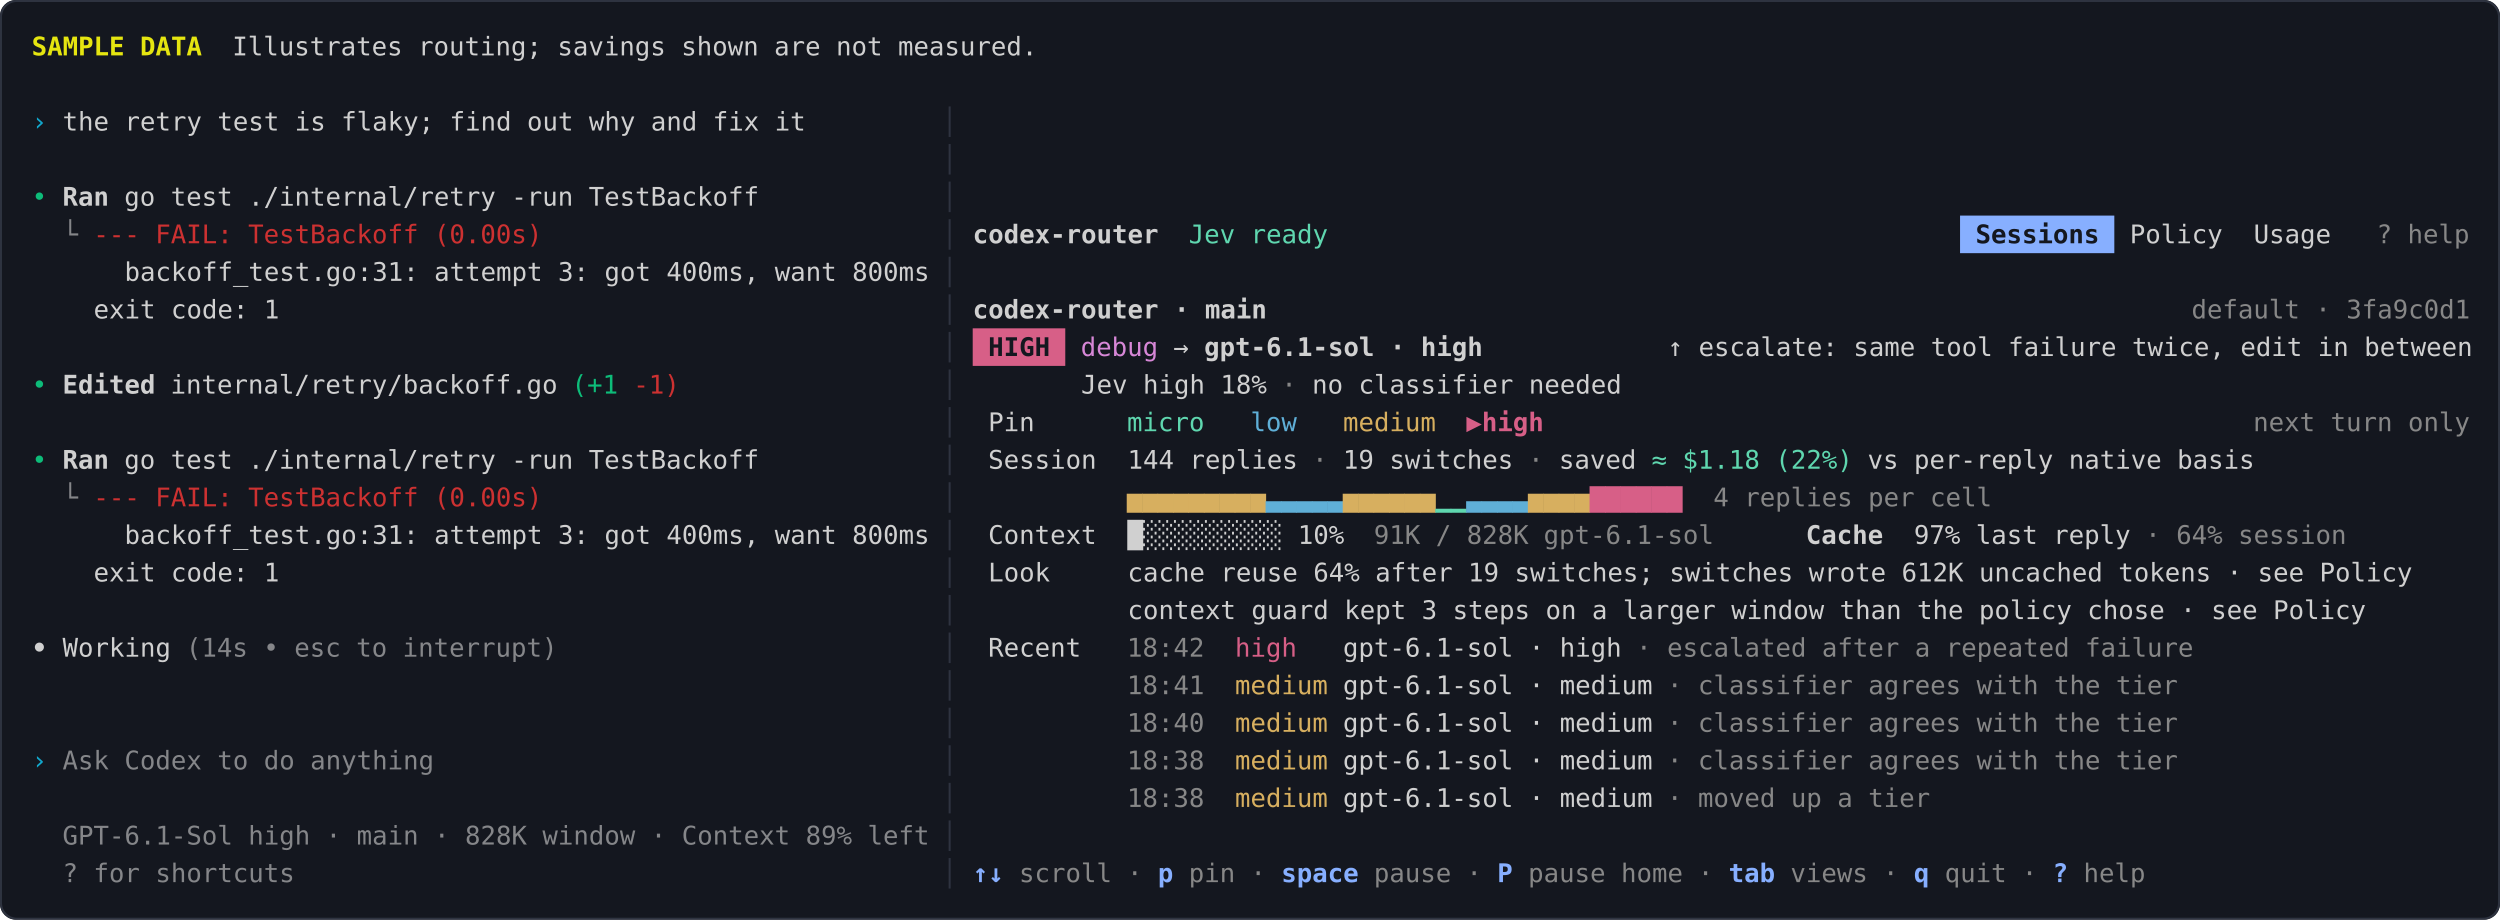
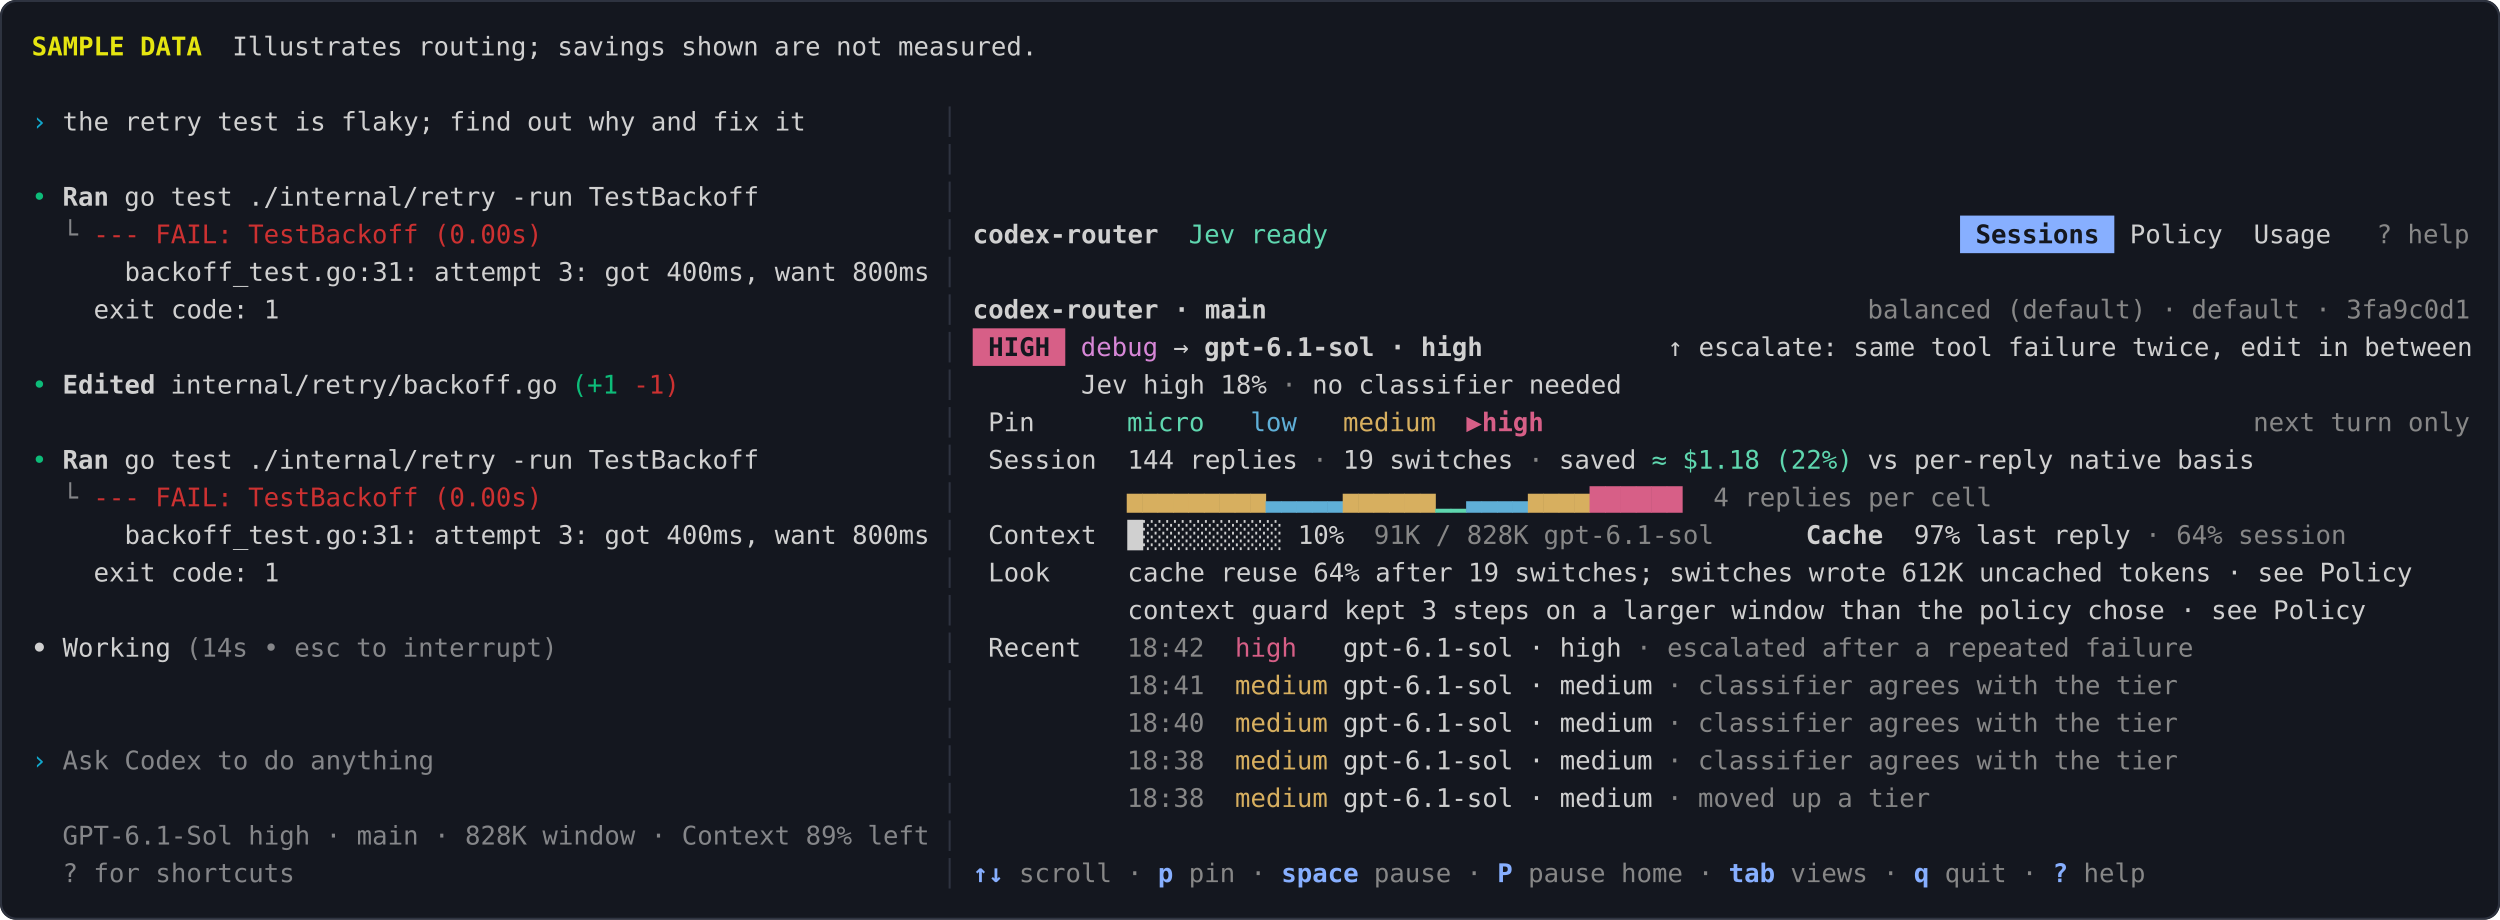
<svg xmlns="http://www.w3.org/2000/svg" viewBox="0 0 1264 465" width="1264" height="465" role="img" aria-labelledby="title desc">
  <style>text { font-family: ui-monospace, SFMono-Regular, Menlo, Consolas, 'DejaVu Sans Mono', monospace; font-size: 13px; }</style>
  <rect width="1264" height="465" rx="8" fill="#14171f" />
  <rect x="0.5" y="0.5" width="1263" height="464" rx="8" fill="none" stroke="#2e3340" />
  <text x="16.0" y="28.0" fill="#e5e510" font-weight="700" xml:space="preserve">SAMPLE DATA</text>
  <text x="101.8" y="28.0" fill="#d0d0d0" xml:space="preserve">  Illustrates routing; savings shown are not measured.</text>
  <text x="16.0" y="66.0" fill="#11a8cd" xml:space="preserve">›</text>
  <text x="23.8" y="66.0" fill="#d0d0d0" xml:space="preserve"> the retry test is flaky; find out why and fix it</text>
  <text x="468.4" y="66.0" fill="#2e3340" xml:space="preserve"> │ </text>
  <text x="468.4" y="85.0" fill="#2e3340" xml:space="preserve"> │ </text>
  <text x="16.0" y="104.0" fill="#0dbc79" xml:space="preserve">•</text>
  <text x="31.6" y="104.0" fill="#d0d0d0" font-weight="700" xml:space="preserve">Ran</text>
  <text x="55.0" y="104.0" fill="#d0d0d0" xml:space="preserve"> go test ./internal/retry -run TestBackoff</text>
  <text x="468.4" y="104.0" fill="#2e3340" xml:space="preserve"> │ </text>
  <text x="31.6" y="123.0" fill="#d0d0d0" opacity="0.6" xml:space="preserve">└</text>
  <text x="47.2" y="123.0" fill="#cd3131" xml:space="preserve">--- FAIL: TestBackoff (0.00s)</text>
  <text x="468.4" y="123.0" fill="#2e3340" xml:space="preserve"> │ </text>
  <text x="491.8" y="123.0" fill="#d0d0d0" font-weight="700" xml:space="preserve">codex-router</text>
  <text x="601.0" y="123.0" fill="#5fd7af" xml:space="preserve">Jev ready</text>
  <rect x="991.0" y="109.0" width="78.0" height="19" fill="#87afff" />
  <text x="991.0" y="123.0" fill="#14171f" font-weight="700" xml:space="preserve"> Sessions </text>
  <text x="1069.0" y="123.0" fill="#d0d0d0" xml:space="preserve"> Policy  Usage   </text>
  <text x="1201.6" y="123.0" fill="#878787" xml:space="preserve">? help</text>
  <text x="16.0" y="142.0" fill="#d0d0d0" xml:space="preserve">      backoff_test.go:31: attempt 3: got 400ms, want 800ms</text>
  <text x="468.4" y="142.0" fill="#2e3340" xml:space="preserve"> │ </text>
  <text x="16.0" y="161.0" fill="#d0d0d0" xml:space="preserve">    exit code: 1</text>
  <text x="468.4" y="161.0" fill="#2e3340" xml:space="preserve"> │ </text>
  <text x="491.8" y="161.0" fill="#d0d0d0" font-weight="700" xml:space="preserve">codex-router · main</text>
+   <text x="944.2" y="161.0" fill="#878787" xml:space="preserve">balanced (default) · </text>
  <text x="1108.0" y="161.0" fill="#878787" xml:space="preserve">default · 3fa9c0d1</text>
  <text x="468.4" y="180.0" fill="#2e3340" xml:space="preserve"> │ </text>
  <rect x="491.8" y="166.0" width="46.8" height="19" fill="#d75f87" />
  <text x="491.8" y="180.0" fill="#14171f" font-weight="700" xml:space="preserve"> HIGH </text>
  <text x="546.4" y="180.0" fill="#d787d7" xml:space="preserve">debug</text>
  <text x="585.4" y="180.0" fill="#d0d0d0" xml:space="preserve"> → </text>
  <text x="608.8" y="180.0" fill="#d0d0d0" font-weight="700" xml:space="preserve">gpt-6.1-sol · high</text>
  <text x="749.2" y="180.0" fill="#d0d0d0" xml:space="preserve">            ↑ escalate: same tool failure twice, edit in between</text>
  <text x="16.0" y="199.0" fill="#0dbc79" xml:space="preserve">•</text>
  <text x="31.6" y="199.0" fill="#d0d0d0" font-weight="700" xml:space="preserve">Edited</text>
  <text x="78.4" y="199.0" fill="#d0d0d0" xml:space="preserve"> internal/retry/backoff.go </text>
  <text x="289.0" y="199.0" fill="#0dbc79" xml:space="preserve">(+1</text>
  <text x="320.2" y="199.0" fill="#cd3131" xml:space="preserve">-1)</text>
  <text x="468.4" y="199.0" fill="#2e3340" xml:space="preserve"> │ </text>
  <text x="491.8" y="199.0" fill="#d0d0d0" xml:space="preserve">       Jev high 18%</text>
  <text x="640.0" y="199.0" fill="#878787" xml:space="preserve"> · </text>
  <text x="663.4" y="199.0" fill="#d0d0d0" xml:space="preserve">no classifier needed</text>
  <text x="468.4" y="218.0" fill="#2e3340" xml:space="preserve"> │ </text>
  <text x="491.8" y="218.0" fill="#d0d0d0" xml:space="preserve"> Pin     </text>
  <text x="562.0" y="218.0" fill="#5fd7af" xml:space="preserve"> micro  </text>
  <text x="624.4" y="218.0" fill="#5fafd7" xml:space="preserve"> low  </text>
  <text x="671.2" y="218.0" fill="#d7af5f" xml:space="preserve"> medium  </text>
  <text x="741.4" y="218.0" fill="#d75f87" font-weight="700" xml:space="preserve">▶high  </text>
  <text x="1139.2" y="218.0" fill="#878787" xml:space="preserve">next turn only</text>
  <text x="16.0" y="237.0" fill="#0dbc79" xml:space="preserve">•</text>
  <text x="31.6" y="237.0" fill="#d0d0d0" font-weight="700" xml:space="preserve">Ran</text>
  <text x="55.0" y="237.0" fill="#d0d0d0" xml:space="preserve"> go test ./internal/retry -run TestBackoff</text>
  <text x="468.4" y="237.0" fill="#2e3340" xml:space="preserve"> │ </text>
  <text x="491.8" y="237.0" fill="#d0d0d0" xml:space="preserve"> Session  144 replies</text>
  <text x="655.6" y="237.0" fill="#878787" xml:space="preserve"> · </text>
  <text x="679.0" y="237.0" fill="#d0d0d0" xml:space="preserve">19 switches</text>
  <text x="764.8" y="237.0" fill="#878787" xml:space="preserve"> · </text>
  <text x="788.2" y="237.0" fill="#d0d0d0" xml:space="preserve">saved </text>
  <text x="835.0" y="237.0" fill="#5fd7af" xml:space="preserve">≈ $1.18 (22%)</text>
  <text x="936.4" y="237.0" fill="#d0d0d0" xml:space="preserve"> vs per-reply native basis</text>
  <text x="31.6" y="256.0" fill="#d0d0d0" opacity="0.6" xml:space="preserve">└</text>
  <text x="47.2" y="256.0" fill="#cd3131" xml:space="preserve">--- FAIL: TestBackoff (0.00s)</text>
  <text x="468.4" y="256.0" fill="#2e3340" xml:space="preserve"> │ </text>
  <text x="569.8" y="256.0" fill="#d7af5f" xml:space="preserve">▅</text>
  <text x="577.6" y="256.0" fill="#d7af5f" xml:space="preserve">▅</text>
  <text x="585.4" y="256.0" fill="#d7af5f" xml:space="preserve">▅</text>
  <text x="593.2" y="256.0" fill="#d7af5f" xml:space="preserve">▅</text>
  <text x="601.0" y="256.0" fill="#d7af5f" xml:space="preserve">▅</text>
  <text x="608.8" y="256.0" fill="#d7af5f" xml:space="preserve">▅</text>
  <text x="616.6" y="256.0" fill="#d7af5f" xml:space="preserve">▅</text>
  <text x="624.4" y="256.0" fill="#d7af5f" xml:space="preserve">▅</text>
  <text x="632.2" y="256.0" fill="#d7af5f" xml:space="preserve">▅</text>
  <text x="640.0" y="256.0" fill="#5fafd7" xml:space="preserve">▃</text>
  <text x="647.8" y="256.0" fill="#5fafd7" xml:space="preserve">▃</text>
  <text x="655.6" y="256.0" fill="#5fafd7" xml:space="preserve">▃</text>
  <text x="663.4" y="256.0" fill="#5fafd7" xml:space="preserve">▃</text>
  <text x="671.2" y="256.0" fill="#5fafd7" xml:space="preserve">▃</text>
  <text x="679.0" y="256.0" fill="#d7af5f" xml:space="preserve">▅</text>
  <text x="686.8" y="256.0" fill="#d7af5f" xml:space="preserve">▅</text>
  <text x="694.6" y="256.0" fill="#d7af5f" xml:space="preserve">▅</text>
  <text x="702.4" y="256.0" fill="#d7af5f" xml:space="preserve">▅</text>
  <text x="710.2" y="256.0" fill="#d7af5f" xml:space="preserve">▅</text>
  <text x="718.0" y="256.0" fill="#d7af5f" xml:space="preserve">▅</text>
  <text x="725.8" y="256.0" fill="#5fd7af" xml:space="preserve">▁</text>
  <text x="733.6" y="256.0" fill="#5fd7af" xml:space="preserve">▁</text>
  <text x="741.4" y="256.0" fill="#5fafd7" xml:space="preserve">▃</text>
  <text x="749.2" y="256.0" fill="#5fafd7" xml:space="preserve">▃</text>
  <text x="757.0" y="256.0" fill="#5fafd7" xml:space="preserve">▃</text>
  <text x="764.8" y="256.0" fill="#5fafd7" xml:space="preserve">▃</text>
  <text x="772.6" y="256.0" fill="#d7af5f" xml:space="preserve">▅</text>
  <text x="780.4" y="256.0" fill="#d7af5f" xml:space="preserve">▅</text>
  <text x="788.2" y="256.0" fill="#d7af5f" xml:space="preserve">▅</text>
  <text x="796.0" y="256.0" fill="#d7af5f" xml:space="preserve">▅</text>
  <text x="803.8" y="256.0" fill="#d75f87" xml:space="preserve">▇</text>
  <text x="811.6" y="256.0" fill="#d75f87" xml:space="preserve">▇</text>
  <text x="819.4" y="256.0" fill="#d75f87" xml:space="preserve">▇</text>
  <text x="827.2" y="256.0" fill="#d75f87" xml:space="preserve">▇</text>
  <text x="835.0" y="256.0" fill="#d75f87" xml:space="preserve">▇</text>
  <text x="842.8" y="256.0" fill="#d75f87" xml:space="preserve">▇</text>
  <text x="850.6" y="256.0" fill="#878787" xml:space="preserve">  4 replies per cell</text>
  <text x="16.0" y="275.0" fill="#d0d0d0" xml:space="preserve">      backoff_test.go:31: attempt 3: got 400ms, want 800ms</text>
  <text x="468.4" y="275.0" fill="#2e3340" xml:space="preserve"> │ </text>
  <text x="491.8" y="275.0" fill="#d0d0d0" xml:space="preserve"> Context  █░░░░░░░░░ 10%  </text>
  <text x="694.6" y="275.0" fill="#878787" xml:space="preserve">91K / 828K</text>
  <text x="772.6" y="275.0" fill="#878787" xml:space="preserve"> gpt-6.1-sol</text>
  <text x="913.0" y="275.0" fill="#d0d0d0" font-weight="700" xml:space="preserve">Cache</text>
  <text x="952.0" y="275.0" fill="#d0d0d0" xml:space="preserve">  97% last reply</text>
  <text x="1076.8" y="275.0" fill="#878787" xml:space="preserve"> · 64% session</text>
  <text x="16.0" y="294.0" fill="#d0d0d0" xml:space="preserve">    exit code: 1</text>
  <text x="468.4" y="294.0" fill="#2e3340" xml:space="preserve"> │ </text>
  <text x="491.8" y="294.0" fill="#d0d0d0" xml:space="preserve"> Look     cache reuse 64% after 19 switches; switches wrote 612K uncached tokens · see Policy</text>
  <text x="468.4" y="313.0" fill="#2e3340" xml:space="preserve"> │ </text>
  <text x="491.8" y="313.0" fill="#d0d0d0" xml:space="preserve">          context guard kept 3 steps on a larger window than the policy chose · see Policy</text>
  <text x="16.0" y="332.0" fill="#d0d0d0" font-weight="700" xml:space="preserve">•</text>
  <text x="23.8" y="332.0" fill="#d0d0d0" xml:space="preserve"> Working </text>
  <text x="94.0" y="332.0" fill="#d0d0d0" opacity="0.6" xml:space="preserve">(14s • esc to interrupt)</text>
  <text x="468.4" y="332.0" fill="#2e3340" xml:space="preserve"> │ </text>
  <text x="491.8" y="332.0" fill="#d0d0d0" xml:space="preserve"> Recent   </text>
  <text x="569.8" y="332.0" fill="#878787" xml:space="preserve">18:42  </text>
  <text x="624.4" y="332.0" fill="#d75f87" xml:space="preserve">high   </text>
  <text x="679.0" y="332.0" fill="#d0d0d0" xml:space="preserve">gpt-6.1-sol · high</text>
  <text x="819.4" y="332.0" fill="#878787" xml:space="preserve"> · escalated after a repeated failure</text>
  <text x="468.4" y="351.0" fill="#2e3340" xml:space="preserve"> │ </text>
  <text x="569.8" y="351.0" fill="#878787" xml:space="preserve">18:41  </text>
  <text x="624.4" y="351.0" fill="#d7af5f" xml:space="preserve">medium </text>
  <text x="679.0" y="351.0" fill="#d0d0d0" xml:space="preserve">gpt-6.1-sol · medium</text>
  <text x="835.0" y="351.0" fill="#878787" xml:space="preserve"> · classifier agrees with the tier</text>
  <text x="468.4" y="370.0" fill="#2e3340" xml:space="preserve"> │ </text>
  <text x="569.8" y="370.0" fill="#878787" xml:space="preserve">18:40  </text>
  <text x="624.4" y="370.0" fill="#d7af5f" xml:space="preserve">medium </text>
  <text x="679.0" y="370.0" fill="#d0d0d0" xml:space="preserve">gpt-6.1-sol · medium</text>
  <text x="835.0" y="370.0" fill="#878787" xml:space="preserve"> · classifier agrees with the tier</text>
  <text x="16.0" y="389.0" fill="#11a8cd" xml:space="preserve">›</text>
  <text x="31.6" y="389.0" fill="#d0d0d0" opacity="0.6" xml:space="preserve">Ask Codex to do anything</text>
  <text x="468.4" y="389.0" fill="#2e3340" xml:space="preserve"> │ </text>
  <text x="569.8" y="389.0" fill="#878787" xml:space="preserve">18:38  </text>
  <text x="624.4" y="389.0" fill="#d7af5f" xml:space="preserve">medium </text>
  <text x="679.0" y="389.0" fill="#d0d0d0" xml:space="preserve">gpt-6.1-sol · medium</text>
  <text x="835.0" y="389.0" fill="#878787" xml:space="preserve"> · classifier agrees with the tier</text>
  <text x="468.4" y="408.0" fill="#2e3340" xml:space="preserve"> │ </text>
  <text x="569.8" y="408.0" fill="#878787" xml:space="preserve">18:38  </text>
  <text x="624.4" y="408.0" fill="#d7af5f" xml:space="preserve">medium </text>
  <text x="679.0" y="408.0" fill="#d0d0d0" xml:space="preserve">gpt-6.1-sol · medium</text>
  <text x="835.0" y="408.0" fill="#878787" xml:space="preserve"> · moved up a tier</text>
  <text x="31.6" y="427.0" fill="#d0d0d0" opacity="0.6" xml:space="preserve">GPT-6.1-Sol high · main · 828K window · Context 89% left</text>
  <text x="468.4" y="427.0" fill="#2e3340" xml:space="preserve"> │ </text>
  <text x="31.6" y="446.0" fill="#d0d0d0" opacity="0.6" xml:space="preserve">? for shortcuts</text>
  <text x="468.4" y="446.0" fill="#2e3340" xml:space="preserve"> │ </text>
  <text x="491.8" y="446.0" fill="#87afff" font-weight="700" xml:space="preserve">↑↓</text>
  <text x="507.4" y="446.0" fill="#878787" xml:space="preserve"> scroll</text>
  <text x="562.0" y="446.0" fill="#878787" xml:space="preserve"> · </text>
  <text x="585.4" y="446.0" fill="#87afff" font-weight="700" xml:space="preserve">p</text>
  <text x="593.2" y="446.0" fill="#878787" xml:space="preserve"> pin</text>
  <text x="624.4" y="446.0" fill="#878787" xml:space="preserve"> · </text>
  <text x="647.8" y="446.0" fill="#87afff" font-weight="700" xml:space="preserve">space</text>
  <text x="686.8" y="446.0" fill="#878787" xml:space="preserve"> pause</text>
  <text x="733.6" y="446.0" fill="#878787" xml:space="preserve"> · </text>
  <text x="757.0" y="446.0" fill="#87afff" font-weight="700" xml:space="preserve">P</text>
  <text x="764.8" y="446.0" fill="#878787" xml:space="preserve"> pause home</text>
  <text x="850.6" y="446.0" fill="#878787" xml:space="preserve"> · </text>
  <text x="874.0" y="446.0" fill="#87afff" font-weight="700" xml:space="preserve">tab</text>
  <text x="897.4" y="446.0" fill="#878787" xml:space="preserve"> views</text>
  <text x="944.2" y="446.0" fill="#878787" xml:space="preserve"> · </text>
  <text x="967.6" y="446.0" fill="#87afff" font-weight="700" xml:space="preserve">q</text>
  <text x="975.4" y="446.0" fill="#878787" xml:space="preserve"> quit</text>
  <text x="1014.4" y="446.0" fill="#878787" xml:space="preserve"> · </text>
  <text x="1037.8" y="446.0" fill="#87afff" font-weight="700" xml:space="preserve">?</text>
  <text x="1045.6" y="446.0" fill="#878787" xml:space="preserve"> help</text>
</svg>
